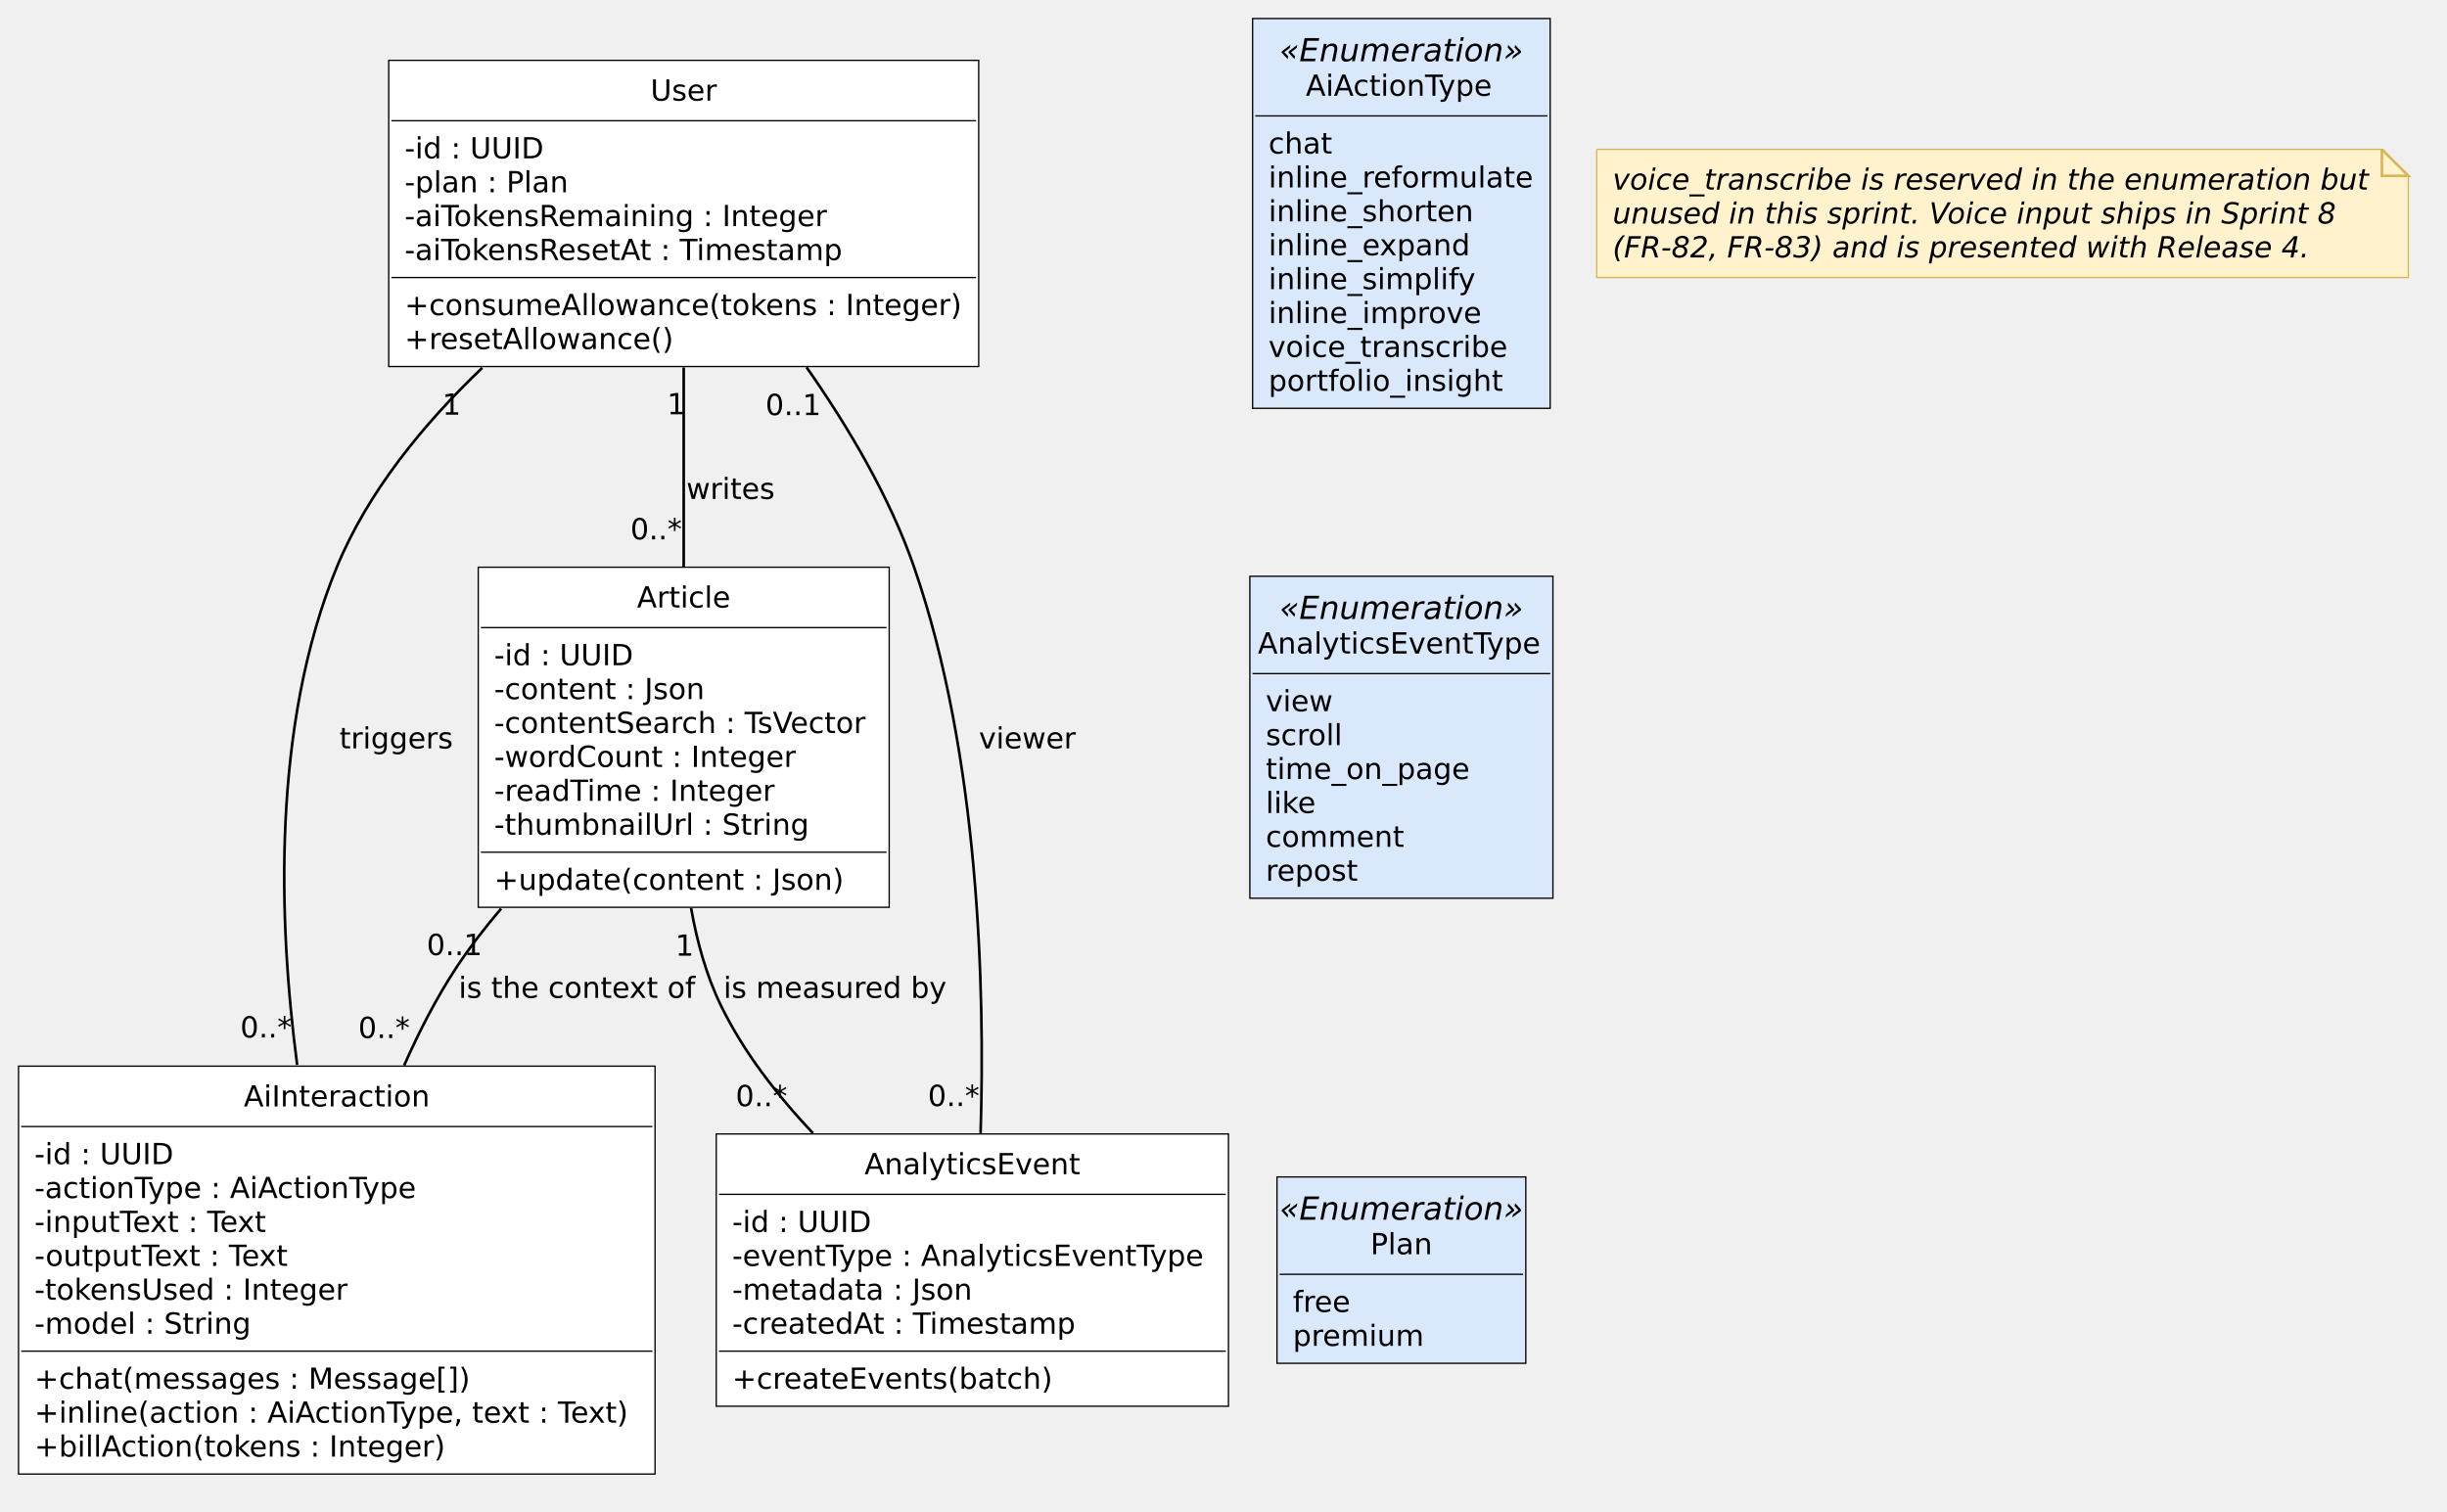
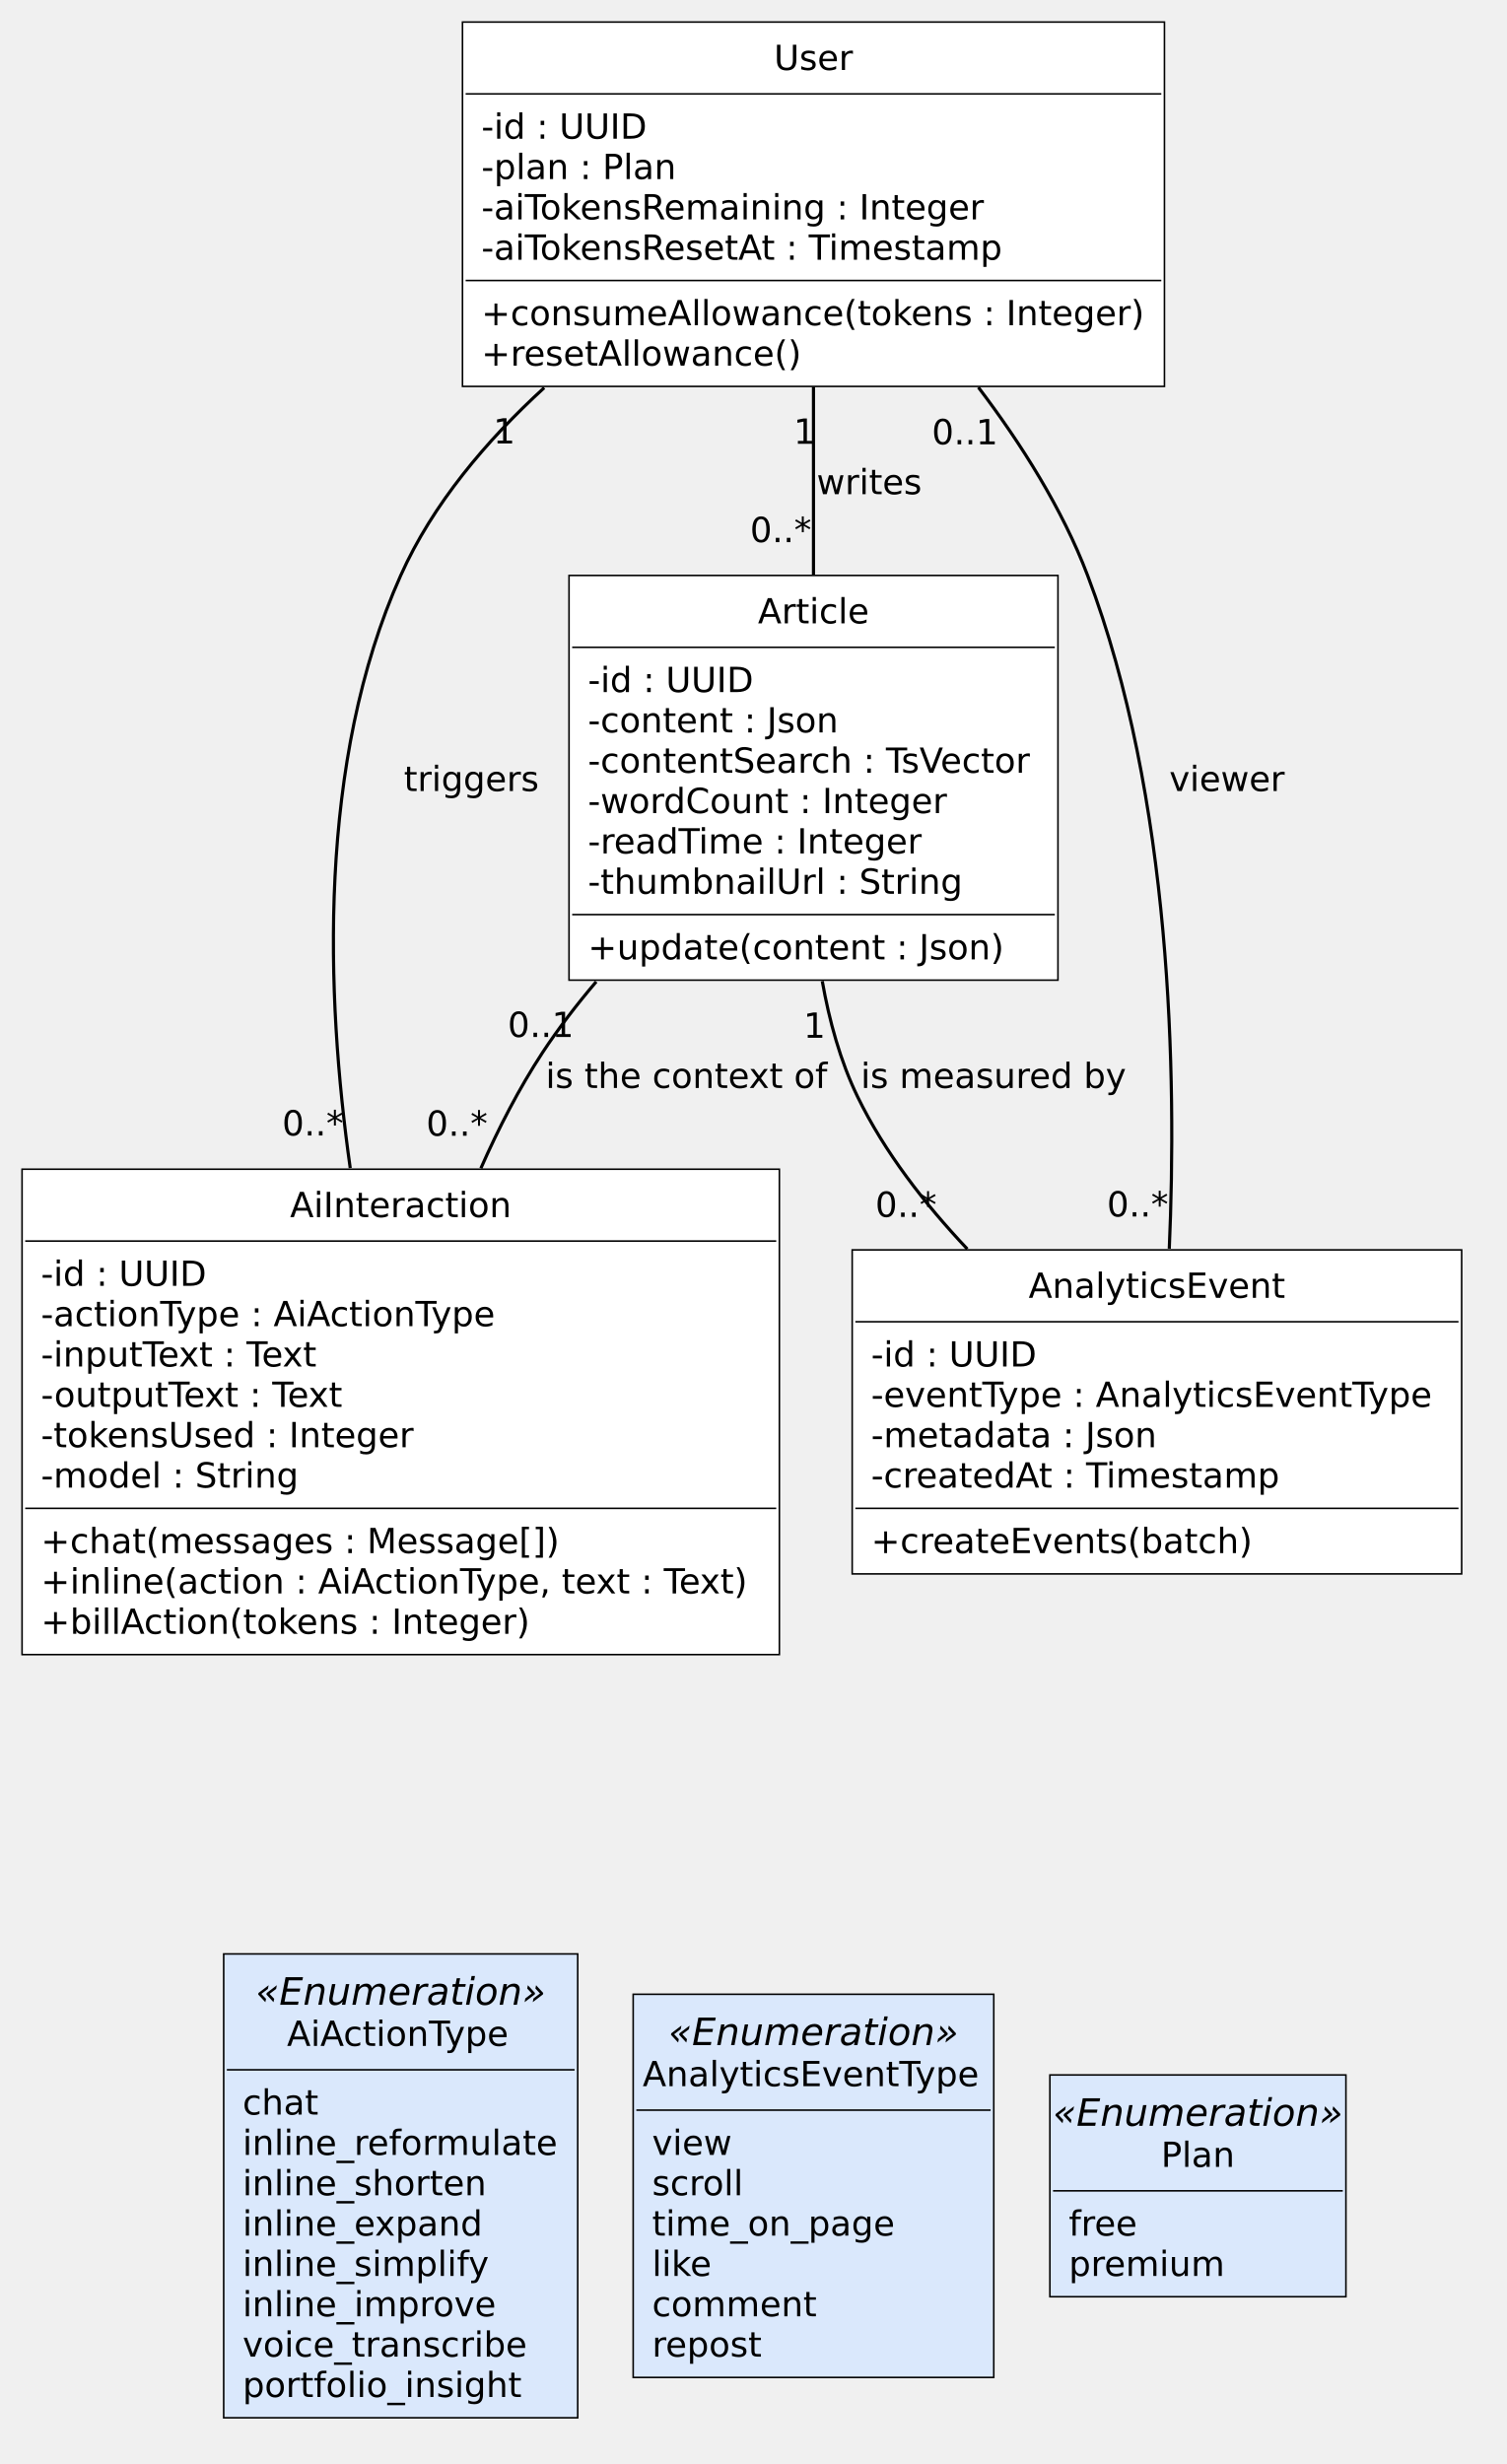
- <svg xmlns="http://www.w3.org/2000/svg" contentStyleType="text/css" data-diagram-type="CLASS" height="571px" preserveAspectRatio="none" style="width:924px;height:571px;background:#FFFFFF;" version="1.1" viewBox="0 0 924 571" width="924px" zoomAndPan="magnify">
+ <svg xmlns="http://www.w3.org/2000/svg" contentStyleType="text/css" data-diagram-type="CLASS" height="782px" preserveAspectRatio="none" style="width:478px;height:782px;background:#FFFFFF;" version="1.1" viewBox="0 0 478 782" width="478px" zoomAndPan="magnify">
  <defs />
  <g>
    <g class="entity" data-qualified-name="User" data-source-line="8" id="ent0001">
-       <rect fill="#FFFFFF" height="115.633" style="stroke:#000000;stroke-width:0.5;" width="222.778" x="146.78" y="22.79" />
-       <text fill="#000000" font-family="DejaVu Sans" font-size="11" lengthAdjust="spacing" textLength="25.072" x="245.633" y="38">User</text>
-       <line style="stroke:#000000;stroke-width:0.5;" x1="147.78" x2="368.558" y1="45.595" y2="45.595" />
-       <text fill="#000000" font-family="DejaVu Sans" font-size="11" lengthAdjust="spacing" textLength="52.524" x="152.78" y="59.805">-id : UUID</text>
-       <text fill="#000000" font-family="DejaVu Sans" font-size="11" lengthAdjust="spacing" textLength="61.821" x="152.78" y="72.61">-plan : Plan</text>
-       <text fill="#000000" font-family="DejaVu Sans" font-size="11" lengthAdjust="spacing" textLength="162.228" x="152.78" y="85.415">-aiTokensRemaining : Integer</text>
-       <text fill="#000000" font-family="DejaVu Sans" font-size="11" lengthAdjust="spacing" textLength="168.556" x="152.78" y="98.219">-aiTokensResetAt : Timestamp</text>
-       <line style="stroke:#000000;stroke-width:0.5;" x1="147.78" x2="368.558" y1="104.813" y2="104.813" />
-       <text fill="#000000" font-family="DejaVu Sans" font-size="11" lengthAdjust="spacing" textLength="210.778" x="152.78" y="119.024">+consumeAllowance(tokens : Integer)</text>
-       <text fill="#000000" font-family="DejaVu Sans" font-size="11" lengthAdjust="spacing" textLength="101.793" x="152.78" y="131.829">+resetAllowance()</text>
+       <rect fill="#FFFFFF" height="115.633" style="stroke:#000000;stroke-width:0.5;" width="222.778" x="146.78" y="7" />
+       <text fill="#000000" font-family="DejaVu Sans" font-size="11" lengthAdjust="spacing" textLength="25.072" x="245.633" y="22.21">User</text>
+       <line style="stroke:#000000;stroke-width:0.5;" x1="147.78" x2="368.558" y1="29.805" y2="29.805" />
+       <text fill="#000000" font-family="DejaVu Sans" font-size="11" lengthAdjust="spacing" textLength="52.524" x="152.78" y="44.015">-id : UUID</text>
+       <text fill="#000000" font-family="DejaVu Sans" font-size="11" lengthAdjust="spacing" textLength="61.821" x="152.78" y="56.82">-plan : Plan</text>
+       <text fill="#000000" font-family="DejaVu Sans" font-size="11" lengthAdjust="spacing" textLength="162.228" x="152.78" y="69.624">-aiTokensRemaining : Integer</text>
+       <text fill="#000000" font-family="DejaVu Sans" font-size="11" lengthAdjust="spacing" textLength="168.556" x="152.78" y="82.429">-aiTokensResetAt : Timestamp</text>
+       <line style="stroke:#000000;stroke-width:0.5;" x1="147.78" x2="368.558" y1="89.023" y2="89.023" />
+       <text fill="#000000" font-family="DejaVu Sans" font-size="11" lengthAdjust="spacing" textLength="210.778" x="152.78" y="103.234">+consumeAllowance(tokens : Integer)</text>
+       <text fill="#000000" font-family="DejaVu Sans" font-size="11" lengthAdjust="spacing" textLength="101.793" x="152.78" y="116.039">+resetAllowance()</text>
    </g>
    <g class="entity" data-qualified-name="Article" data-source-line="16" id="ent0002">
-       <rect fill="#FFFFFF" height="128.438" style="stroke:#000000;stroke-width:0.5;" width="155.172" x="180.59" y="214.22" />
-       <text fill="#000000" font-family="DejaVu Sans" font-size="11" lengthAdjust="spacing" textLength="35.288" x="240.532" y="229.43">Article</text>
-       <line style="stroke:#000000;stroke-width:0.5;" x1="181.59" x2="334.762" y1="237.025" y2="237.025" />
-       <text fill="#000000" font-family="DejaVu Sans" font-size="11" lengthAdjust="spacing" textLength="52.524" x="186.59" y="251.235">-id : UUID</text>
-       <text fill="#000000" font-family="DejaVu Sans" font-size="11" lengthAdjust="spacing" textLength="79.46" x="186.59" y="264.04">-content : Json</text>
-       <text fill="#000000" font-family="DejaVu Sans" font-size="11" lengthAdjust="spacing" textLength="143.172" x="186.59" y="276.844">-contentSearch : TsVector</text>
-       <text fill="#000000" font-family="DejaVu Sans" font-size="11" lengthAdjust="spacing" textLength="114.136" x="186.59" y="289.649">-wordCount : Integer</text>
-       <text fill="#000000" font-family="DejaVu Sans" font-size="11" lengthAdjust="spacing" textLength="106.509" x="186.59" y="302.454">-readTime : Integer</text>
-       <text fill="#000000" font-family="DejaVu Sans" font-size="11" lengthAdjust="spacing" textLength="118.905" x="186.59" y="315.259">-thumbnailUrl : String</text>
-       <line style="stroke:#000000;stroke-width:0.5;" x1="181.59" x2="334.762" y1="321.853" y2="321.853" />
-       <text fill="#000000" font-family="DejaVu Sans" font-size="11" lengthAdjust="spacing" textLength="132.048" x="186.59" y="336.063">+update(content : Json)</text>
+       <rect fill="#FFFFFF" height="128.438" style="stroke:#000000;stroke-width:0.5;" width="155.172" x="180.59" y="182.63" />
+       <text fill="#000000" font-family="DejaVu Sans" font-size="11" lengthAdjust="spacing" textLength="35.288" x="240.532" y="197.84">Article</text>
+       <line style="stroke:#000000;stroke-width:0.5;" x1="181.59" x2="334.762" y1="205.435" y2="205.435" />
+       <text fill="#000000" font-family="DejaVu Sans" font-size="11" lengthAdjust="spacing" textLength="52.524" x="186.59" y="219.645">-id : UUID</text>
+       <text fill="#000000" font-family="DejaVu Sans" font-size="11" lengthAdjust="spacing" textLength="79.46" x="186.59" y="232.45">-content : Json</text>
+       <text fill="#000000" font-family="DejaVu Sans" font-size="11" lengthAdjust="spacing" textLength="143.172" x="186.59" y="245.255">-contentSearch : TsVector</text>
+       <text fill="#000000" font-family="DejaVu Sans" font-size="11" lengthAdjust="spacing" textLength="114.136" x="186.59" y="258.059">-wordCount : Integer</text>
+       <text fill="#000000" font-family="DejaVu Sans" font-size="11" lengthAdjust="spacing" textLength="106.509" x="186.59" y="270.864">-readTime : Integer</text>
+       <text fill="#000000" font-family="DejaVu Sans" font-size="11" lengthAdjust="spacing" textLength="118.905" x="186.59" y="283.669">-thumbnailUrl : String</text>
+       <line style="stroke:#000000;stroke-width:0.5;" x1="181.59" x2="334.762" y1="290.263" y2="290.263" />
+       <text fill="#000000" font-family="DejaVu Sans" font-size="11" lengthAdjust="spacing" textLength="132.048" x="186.59" y="304.473">+update(content : Json)</text>
    </g>
    <g class="entity" data-qualified-name="AiInteraction" data-source-line="25" id="ent0003">
-       <rect fill="#FFFFFF" height="154.047" style="stroke:#000000;stroke-width:0.5;" width="240.347" x="7" y="402.65" />
-       <text fill="#000000" font-family="DejaVu Sans" font-size="11" lengthAdjust="spacing" textLength="70.259" x="92.044" y="417.86">AiInteraction</text>
-       <line style="stroke:#000000;stroke-width:0.5;" x1="8" x2="246.347" y1="425.455" y2="425.455" />
-       <text fill="#000000" font-family="DejaVu Sans" font-size="11" lengthAdjust="spacing" textLength="52.524" x="13" y="439.665">-id : UUID</text>
-       <text fill="#000000" font-family="DejaVu Sans" font-size="11" lengthAdjust="spacing" textLength="147.71" x="13" y="452.47">-actionType : AiActionType</text>
-       <text fill="#000000" font-family="DejaVu Sans" font-size="11" lengthAdjust="spacing" textLength="91.582" x="13" y="465.274">-inputText : Text</text>
-       <text fill="#000000" font-family="DejaVu Sans" font-size="11" lengthAdjust="spacing" textLength="99.569" x="13" y="478.079">-outputText : Text</text>
-       <text fill="#000000" font-family="DejaVu Sans" font-size="11" lengthAdjust="spacing" textLength="118.653" x="13" y="490.884">-tokensUsed : Integer</text>
-       <text fill="#000000" font-family="DejaVu Sans" font-size="11" lengthAdjust="spacing" textLength="81.748" x="13" y="503.689">-model : String</text>
-       <line style="stroke:#000000;stroke-width:0.5;" x1="8" x2="246.347" y1="510.283" y2="510.283" />
-       <text fill="#000000" font-family="DejaVu Sans" font-size="11" lengthAdjust="spacing" textLength="164.533" x="13" y="524.493">+chat(messages : Message[])</text>
-       <text fill="#000000" font-family="DejaVu Sans" font-size="11" lengthAdjust="spacing" textLength="228.347" x="13" y="537.298">+inline(action : AiActionType, text : Text)</text>
-       <text fill="#000000" font-family="DejaVu Sans" font-size="11" lengthAdjust="spacing" textLength="155.746" x="13" y="550.103">+billAction(tokens : Integer)</text>
+       <rect fill="#FFFFFF" height="154.047" style="stroke:#000000;stroke-width:0.5;" width="240.347" x="7" y="371.07" />
+       <text fill="#000000" font-family="DejaVu Sans" font-size="11" lengthAdjust="spacing" textLength="70.259" x="92.044" y="386.28">AiInteraction</text>
+       <line style="stroke:#000000;stroke-width:0.5;" x1="8" x2="246.347" y1="393.875" y2="393.875" />
+       <text fill="#000000" font-family="DejaVu Sans" font-size="11" lengthAdjust="spacing" textLength="52.524" x="13" y="408.085">-id : UUID</text>
+       <text fill="#000000" font-family="DejaVu Sans" font-size="11" lengthAdjust="spacing" textLength="147.71" x="13" y="420.89">-actionType : AiActionType</text>
+       <text fill="#000000" font-family="DejaVu Sans" font-size="11" lengthAdjust="spacing" textLength="91.582" x="13" y="433.695">-inputText : Text</text>
+       <text fill="#000000" font-family="DejaVu Sans" font-size="11" lengthAdjust="spacing" textLength="99.569" x="13" y="446.499">-outputText : Text</text>
+       <text fill="#000000" font-family="DejaVu Sans" font-size="11" lengthAdjust="spacing" textLength="118.653" x="13" y="459.304">-tokensUsed : Integer</text>
+       <text fill="#000000" font-family="DejaVu Sans" font-size="11" lengthAdjust="spacing" textLength="81.748" x="13" y="472.109">-model : String</text>
+       <line style="stroke:#000000;stroke-width:0.5;" x1="8" x2="246.347" y1="478.703" y2="478.703" />
+       <text fill="#000000" font-family="DejaVu Sans" font-size="11" lengthAdjust="spacing" textLength="164.533" x="13" y="492.913">+chat(messages : Message[])</text>
+       <text fill="#000000" font-family="DejaVu Sans" font-size="11" lengthAdjust="spacing" textLength="228.347" x="13" y="505.718">+inline(action : AiActionType, text : Text)</text>
+       <text fill="#000000" font-family="DejaVu Sans" font-size="11" lengthAdjust="spacing" textLength="155.746" x="13" y="518.523">+billAction(tokens : Integer)</text>
    </g>
    <g class="entity" data-qualified-name="AnalyticsEvent" data-source-line="36" id="ent0004">
-       <rect fill="#FFFFFF" height="102.828" style="stroke:#000000;stroke-width:0.5;" width="193.419" x="270.46" y="428.26" />
-       <text fill="#000000" font-family="DejaVu Sans" font-size="11" lengthAdjust="spacing" textLength="81.463" x="326.438" y="443.47">AnalyticsEvent</text>
-       <line style="stroke:#000000;stroke-width:0.5;" x1="271.46" x2="462.879" y1="451.065" y2="451.065" />
-       <text fill="#000000" font-family="DejaVu Sans" font-size="11" lengthAdjust="spacing" textLength="52.524" x="276.46" y="465.275">-id : UUID</text>
-       <text fill="#000000" font-family="DejaVu Sans" font-size="11" lengthAdjust="spacing" textLength="181.419" x="276.46" y="478.08">-eventType : AnalyticsEventType</text>
-       <text fill="#000000" font-family="DejaVu Sans" font-size="11" lengthAdjust="spacing" textLength="90.659" x="276.46" y="490.885">-metadata : Json</text>
-       <text fill="#000000" font-family="DejaVu Sans" font-size="11" lengthAdjust="spacing" textLength="130.389" x="276.46" y="503.689">-createdAt : Timestamp</text>
-       <line style="stroke:#000000;stroke-width:0.5;" x1="271.46" x2="462.879" y1="510.283" y2="510.283" />
-       <text fill="#000000" font-family="DejaVu Sans" font-size="11" lengthAdjust="spacing" textLength="121.258" x="276.46" y="524.494">+createEvents(batch)</text>
+       <rect fill="#FFFFFF" height="102.828" style="stroke:#000000;stroke-width:0.5;" width="193.419" x="270.46" y="396.68" />
+       <text fill="#000000" font-family="DejaVu Sans" font-size="11" lengthAdjust="spacing" textLength="81.463" x="326.438" y="411.89">AnalyticsEvent</text>
+       <line style="stroke:#000000;stroke-width:0.5;" x1="271.46" x2="462.879" y1="419.485" y2="419.485" />
+       <text fill="#000000" font-family="DejaVu Sans" font-size="11" lengthAdjust="spacing" textLength="52.524" x="276.46" y="433.695">-id : UUID</text>
+       <text fill="#000000" font-family="DejaVu Sans" font-size="11" lengthAdjust="spacing" textLength="181.419" x="276.46" y="446.5">-eventType : AnalyticsEventType</text>
+       <text fill="#000000" font-family="DejaVu Sans" font-size="11" lengthAdjust="spacing" textLength="90.659" x="276.46" y="459.305">-metadata : Json</text>
+       <text fill="#000000" font-family="DejaVu Sans" font-size="11" lengthAdjust="spacing" textLength="130.389" x="276.46" y="472.109">-createdAt : Timestamp</text>
+       <line style="stroke:#000000;stroke-width:0.5;" x1="271.46" x2="462.879" y1="478.703" y2="478.703" />
+       <text fill="#000000" font-family="DejaVu Sans" font-size="11" lengthAdjust="spacing" textLength="121.258" x="276.46" y="492.914">+createEvents(batch)</text>
    </g>
    <g class="entity" data-qualified-name="AiActionType" data-source-line="44" id="ent0005">
-       <rect fill="#DAE8FC" height="147.211" style="stroke:#000000;stroke-width:0.5;" width="112.359" x="472.99" y="7" />
-       <text fill="#000000" font-family="DejaVu Sans" font-size="12" font-style="italic" lengthAdjust="spacing" textLength="91.951" x="483.194" y="23.139">«Enumeration»</text>
-       <text fill="#000000" font-family="DejaVu Sans" font-size="11" lengthAdjust="spacing" textLength="72.204" x="493.068" y="36.179">AiActionType</text>
-       <line style="stroke:#000000;stroke-width:0.5;" x1="473.99" x2="584.349" y1="43.773" y2="43.773" />
-       <text fill="#000000" font-family="DejaVu Sans" font-size="11" lengthAdjust="spacing" textLength="24.073" x="478.99" y="57.984">chat</text>
-       <text fill="#000000" font-family="DejaVu Sans" font-size="11" lengthAdjust="spacing" textLength="100.359" x="478.99" y="70.789">inline_reformulate</text>
-       <text fill="#000000" font-family="DejaVu Sans" font-size="11" lengthAdjust="spacing" textLength="77.387" x="478.99" y="83.593">inline_shorten</text>
-       <text fill="#000000" font-family="DejaVu Sans" font-size="11" lengthAdjust="spacing" textLength="76.334" x="478.99" y="96.398">inline_expand</text>
-       <text fill="#000000" font-family="DejaVu Sans" font-size="11" lengthAdjust="spacing" textLength="78.359" x="478.99" y="109.203">inline_simplify</text>
-       <text fill="#000000" font-family="DejaVu Sans" font-size="11" lengthAdjust="spacing" textLength="80.663" x="478.99" y="122.007">inline_improve</text>
-       <text fill="#000000" font-family="DejaVu Sans" font-size="11" lengthAdjust="spacing" textLength="90.267" x="478.99" y="134.812">voice_transcribe</text>
-       <text fill="#000000" font-family="DejaVu Sans" font-size="11" lengthAdjust="spacing" textLength="88.575" x="478.99" y="147.617">portfolio_insight</text>
+       <rect fill="#DAE8FC" height="147.211" style="stroke:#000000;stroke-width:0.5;" width="112.359" x="70.99" y="620.12" />
+       <text fill="#000000" font-family="DejaVu Sans" font-size="12" font-style="italic" lengthAdjust="spacing" textLength="91.951" x="81.194" y="636.259">«Enumeration»</text>
+       <text fill="#000000" font-family="DejaVu Sans" font-size="11" lengthAdjust="spacing" textLength="72.204" x="91.068" y="649.299">AiActionType</text>
+       <line style="stroke:#000000;stroke-width:0.5;" x1="71.99" x2="182.349" y1="656.893" y2="656.893" />
+       <text fill="#000000" font-family="DejaVu Sans" font-size="11" lengthAdjust="spacing" textLength="24.073" x="76.99" y="671.104">chat</text>
+       <text fill="#000000" font-family="DejaVu Sans" font-size="11" lengthAdjust="spacing" textLength="100.359" x="76.99" y="683.909">inline_reformulate</text>
+       <text fill="#000000" font-family="DejaVu Sans" font-size="11" lengthAdjust="spacing" textLength="77.387" x="76.99" y="696.713">inline_shorten</text>
+       <text fill="#000000" font-family="DejaVu Sans" font-size="11" lengthAdjust="spacing" textLength="76.334" x="76.99" y="709.518">inline_expand</text>
+       <text fill="#000000" font-family="DejaVu Sans" font-size="11" lengthAdjust="spacing" textLength="78.359" x="76.99" y="722.323">inline_simplify</text>
+       <text fill="#000000" font-family="DejaVu Sans" font-size="11" lengthAdjust="spacing" textLength="80.663" x="76.99" y="735.127">inline_improve</text>
+       <text fill="#000000" font-family="DejaVu Sans" font-size="11" lengthAdjust="spacing" textLength="90.267" x="76.99" y="747.932">voice_transcribe</text>
+       <text fill="#000000" font-family="DejaVu Sans" font-size="11" lengthAdjust="spacing" textLength="88.575" x="76.99" y="760.737">portfolio_insight</text>
    </g>
    <g class="entity" data-qualified-name="AnalyticsEventType" data-source-line="54" id="ent0006">
-       <rect fill="#DAE8FC" height="121.602" style="stroke:#000000;stroke-width:0.5;" width="114.442" x="471.95" y="217.63" />
-       <text fill="#000000" font-family="DejaVu Sans" font-size="12" font-style="italic" lengthAdjust="spacing" textLength="91.951" x="483.196" y="233.769">«Enumeration»</text>
-       <text fill="#000000" font-family="DejaVu Sans" font-size="11" lengthAdjust="spacing" textLength="108.442" x="474.95" y="246.809">AnalyticsEventType</text>
-       <line style="stroke:#000000;stroke-width:0.5;" x1="472.95" x2="585.392" y1="254.403" y2="254.403" />
-       <text fill="#000000" font-family="DejaVu Sans" font-size="11" lengthAdjust="spacing" textLength="25.33" x="477.95" y="268.614">view</text>
-       <text fill="#000000" font-family="DejaVu Sans" font-size="11" lengthAdjust="spacing" textLength="29.144" x="477.95" y="281.419">scroll</text>
-       <text fill="#000000" font-family="DejaVu Sans" font-size="11" lengthAdjust="spacing" textLength="77.027" x="477.95" y="294.223">time_on_page</text>
-       <text fill="#000000" font-family="DejaVu Sans" font-size="11" lengthAdjust="spacing" textLength="19.25" x="477.95" y="307.028">like</text>
-       <text fill="#000000" font-family="DejaVu Sans" font-size="11" lengthAdjust="spacing" textLength="52.261" x="477.95" y="319.833">comment</text>
-       <text fill="#000000" font-family="DejaVu Sans" font-size="11" lengthAdjust="spacing" textLength="35.046" x="477.95" y="332.637">repost</text>
+       <rect fill="#DAE8FC" height="121.602" style="stroke:#000000;stroke-width:0.5;" width="114.442" x="200.95" y="632.92" />
+       <text fill="#000000" font-family="DejaVu Sans" font-size="12" font-style="italic" lengthAdjust="spacing" textLength="91.951" x="212.196" y="649.059">«Enumeration»</text>
+       <text fill="#000000" font-family="DejaVu Sans" font-size="11" lengthAdjust="spacing" textLength="108.442" x="203.95" y="662.099">AnalyticsEventType</text>
+       <line style="stroke:#000000;stroke-width:0.5;" x1="201.95" x2="314.392" y1="669.693" y2="669.693" />
+       <text fill="#000000" font-family="DejaVu Sans" font-size="11" lengthAdjust="spacing" textLength="25.33" x="206.95" y="683.904">view</text>
+       <text fill="#000000" font-family="DejaVu Sans" font-size="11" lengthAdjust="spacing" textLength="29.144" x="206.95" y="696.709">scroll</text>
+       <text fill="#000000" font-family="DejaVu Sans" font-size="11" lengthAdjust="spacing" textLength="77.027" x="206.95" y="709.513">time_on_page</text>
+       <text fill="#000000" font-family="DejaVu Sans" font-size="11" lengthAdjust="spacing" textLength="19.25" x="206.95" y="722.318">like</text>
+       <text fill="#000000" font-family="DejaVu Sans" font-size="11" lengthAdjust="spacing" textLength="52.261" x="206.95" y="735.123">comment</text>
+       <text fill="#000000" font-family="DejaVu Sans" font-size="11" lengthAdjust="spacing" textLength="35.046" x="206.95" y="747.927">repost</text>
    </g>
    <g class="entity" data-qualified-name="Plan" data-source-line="62" id="ent0007">
-       <rect fill="#DAE8FC" height="70.383" style="stroke:#000000;stroke-width:0.5;" width="93.951" x="482.2" y="444.49" />
-       <text fill="#000000" font-family="DejaVu Sans" font-size="12" font-style="italic" lengthAdjust="spacing" textLength="91.951" x="483.2" y="460.629">«Enumeration»</text>
-       <text fill="#000000" font-family="DejaVu Sans" font-size="11" lengthAdjust="spacing" textLength="23.402" x="517.475" y="473.669">Plan</text>
-       <line style="stroke:#000000;stroke-width:0.5;" x1="483.2" x2="575.151" y1="481.263" y2="481.263" />
-       <text fill="#000000" font-family="DejaVu Sans" font-size="11" lengthAdjust="spacing" textLength="21.93" x="488.2" y="495.474">free</text>
-       <text fill="#000000" font-family="DejaVu Sans" font-size="11" lengthAdjust="spacing" textLength="49.731" x="488.2" y="508.279">premium</text>
-     </g>
-     <g class="entity" data-qualified-name="N1" data-source-line="74" id="ent0013">
-       <path d="M602.93,56.4 L602.93,104.814 L909.409,104.814 L909.409,66.4 L899.409,56.4 L602.93,56.4" fill="#FFF2CC" style="stroke:#D6B656;stroke-width:0.5;" />
-       <path d="M899.409,56.4 L899.409,66.4 L909.409,66.4 L899.409,56.4" fill="#FFF2CC" style="stroke:#D6B656;stroke-width:1;" />
-       <text fill="#000000" font-family="DejaVu Sans" font-size="11" font-style="italic" lengthAdjust="spacing" textLength="285.479" x="608.93" y="71.61">voice_transcribe is reserved in the enumeration but</text>
-       <text fill="#000000" font-family="DejaVu Sans" font-size="11" font-style="italic" lengthAdjust="spacing" textLength="273.786" x="608.93" y="84.415">unused in this sprint. Voice input ships in Sprint 8</text>
-       <text fill="#000000" font-family="DejaVu Sans" font-size="11" font-style="italic" lengthAdjust="spacing" textLength="263.022" x="608.93" y="97.22">(FR-82, FR-83) and is presented with Release 4.</text>
+       <rect fill="#DAE8FC" height="70.383" style="stroke:#000000;stroke-width:0.5;" width="93.951" x="333.2" y="658.53" />
+       <text fill="#000000" font-family="DejaVu Sans" font-size="12" font-style="italic" lengthAdjust="spacing" textLength="91.951" x="334.2" y="674.669">«Enumeration»</text>
+       <text fill="#000000" font-family="DejaVu Sans" font-size="11" lengthAdjust="spacing" textLength="23.402" x="368.475" y="687.709">Plan</text>
+       <line style="stroke:#000000;stroke-width:0.5;" x1="334.2" x2="426.151" y1="695.303" y2="695.303" />
+       <text fill="#000000" font-family="DejaVu Sans" font-size="11" lengthAdjust="spacing" textLength="21.93" x="339.2" y="709.514">free</text>
+       <text fill="#000000" font-family="DejaVu Sans" font-size="11" lengthAdjust="spacing" textLength="49.731" x="339.2" y="722.319">premium</text>
    </g>
    <g class="link" data-entity-1="ent0001" data-entity-2="ent0002" data-link-type="association" data-source-line="67" id="lnk8">
-       <path codeLine="67" d="M258.17,138.78 C258.17,162.37 258.17,189.81 258.17,214.02" fill="none" id="User-Article" style="stroke:#000000;stroke-width:1;" />
-       <text fill="#000000" font-family="DejaVu Sans" font-size="11" lengthAdjust="spacing" textLength="33.387" x="259.17" y="188.43">writes</text>
-       <text fill="#000000" font-family="DejaVu Sans" font-size="11" lengthAdjust="spacing" textLength="6.998" x="251.881" y="156.457">1</text>
-       <text fill="#000000" font-family="DejaVu Sans" font-size="11" lengthAdjust="spacing" textLength="19.492" x="238.041" y="203.697">0..*</text>
+       <path codeLine="67" d="M258.17,122.78 C258.17,141.74 258.17,162.96 258.17,182.38" fill="none" id="User-Article" style="stroke:#000000;stroke-width:1;" />
+       <text fill="#000000" font-family="DejaVu Sans" font-size="11" lengthAdjust="spacing" textLength="33.387" x="259.17" y="156.84">writes</text>
+       <text fill="#000000" font-family="DejaVu Sans" font-size="11" lengthAdjust="spacing" textLength="6.998" x="251.865" y="140.835">1</text>
+       <text fill="#000000" font-family="DejaVu Sans" font-size="11" lengthAdjust="spacing" textLength="19.492" x="238.041" y="172.051">0..*</text>
    </g>
    <g class="link" data-entity-1="ent0001" data-entity-2="ent0003" data-link-type="association" data-source-line="68" id="lnk9">
-       <path codeLine="68" d="M182.11,138.91 C160.12,159.91 138.91,185.63 127.17,214.22 C102.67,273.89 105.06,347.72 112.21,402.19" fill="none" id="User-AiInteraction" style="stroke:#000000;stroke-width:1;" />
-       <text fill="#000000" font-family="DejaVu Sans" font-size="11" lengthAdjust="spacing" textLength="42.877" x="128.17" y="282.64">triggers</text>
-       <text fill="#000000" font-family="DejaVu Sans" font-size="11" lengthAdjust="spacing" textLength="6.998" x="167.026" y="156.602">1</text>
-       <text fill="#000000" font-family="DejaVu Sans" font-size="11" lengthAdjust="spacing" textLength="19.492" x="90.713" y="391.833">0..*</text>
+       <path codeLine="68" d="M172.71,123.06 C154.3,139.9 137.33,159.97 127.17,182.63 C100.7,241.71 103.39,315.94 111.15,370.71" fill="none" id="User-AiInteraction" style="stroke:#000000;stroke-width:1;" />
+       <text fill="#000000" font-family="DejaVu Sans" font-size="11" lengthAdjust="spacing" textLength="42.877" x="128.17" y="251.06">triggers</text>
+       <text fill="#000000" font-family="DejaVu Sans" font-size="11" lengthAdjust="spacing" textLength="6.998" x="156.54" y="140.745">1</text>
+       <text fill="#000000" font-family="DejaVu Sans" font-size="11" lengthAdjust="spacing" textLength="19.492" x="89.543" y="360.363">0..*</text>
    </g>
    <g class="link" data-entity-1="ent0002" data-entity-2="ent0003" data-link-type="association" data-source-line="69" id="lnk10">
-       <path codeLine="69" d="M189.22,343.15 C183.04,350.41 177.23,357.97 172.17,365.65 C164.75,376.95 158.22,389.66 152.61,402.37" fill="none" id="Article-AiInteraction" style="stroke:#000000;stroke-width:1;" />
-       <text fill="#000000" font-family="DejaVu Sans" font-size="11" lengthAdjust="spacing" textLength="89.585" x="173.17" y="376.86">is the context of</text>
-       <text fill="#000000" font-family="DejaVu Sans" font-size="11" lengthAdjust="spacing" textLength="20.99" x="161.129" y="360.694">0..1</text>
-       <text fill="#000000" font-family="DejaVu Sans" font-size="11" lengthAdjust="spacing" textLength="19.492" x="135.279" y="392.031">0..*</text>
+       <path codeLine="69" d="M189.22,311.56 C183.04,318.82 177.23,326.39 172.17,334.07 C164.75,345.37 158.22,358.08 152.61,370.79" fill="none" id="Article-AiInteraction" style="stroke:#000000;stroke-width:1;" />
+       <text fill="#000000" font-family="DejaVu Sans" font-size="11" lengthAdjust="spacing" textLength="89.585" x="173.17" y="345.28">is the context of</text>
+       <text fill="#000000" font-family="DejaVu Sans" font-size="11" lengthAdjust="spacing" textLength="20.99" x="161.129" y="329.104">0..1</text>
+       <text fill="#000000" font-family="DejaVu Sans" font-size="11" lengthAdjust="spacing" textLength="19.492" x="135.279" y="360.451">0..*</text>
    </g>
    <g class="link" data-entity-1="ent0002" data-entity-2="ent0004" data-link-type="association" data-source-line="70" id="lnk11">
-       <path codeLine="70" d="M260.96,342.96 C263.18,355.55 266.69,368.35 272.17,379.65 C280.7,397.23 293.51,413.71 306.99,427.98" fill="none" id="Article-AnalyticsEvent" style="stroke:#000000;stroke-width:1;" />
-       <text fill="#000000" font-family="DejaVu Sans" font-size="11" lengthAdjust="spacing" textLength="84.471" x="273.17" y="376.86">is measured by</text>
-       <text fill="#000000" font-family="DejaVu Sans" font-size="11" lengthAdjust="spacing" textLength="6.998" x="254.991" y="360.928">1</text>
-       <text fill="#000000" font-family="DejaVu Sans" font-size="11" lengthAdjust="spacing" textLength="19.492" x="277.792" y="417.776">0..*</text>
+       <path codeLine="70" d="M260.96,311.38 C263.18,323.96 266.69,336.77 272.17,348.07 C280.7,365.65 293.51,382.12 306.99,396.4" fill="none" id="Article-AnalyticsEvent" style="stroke:#000000;stroke-width:1;" />
+       <text fill="#000000" font-family="DejaVu Sans" font-size="11" lengthAdjust="spacing" textLength="84.471" x="273.17" y="345.28">is measured by</text>
+       <text fill="#000000" font-family="DejaVu Sans" font-size="11" lengthAdjust="spacing" textLength="6.998" x="254.991" y="329.349">1</text>
+       <text fill="#000000" font-family="DejaVu Sans" font-size="11" lengthAdjust="spacing" textLength="19.492" x="277.792" y="386.196">0..*</text>
    </g>
    <g class="link" data-entity-1="ent0001" data-entity-2="ent0004" data-link-type="association" data-source-line="71" id="lnk12">
-       <path codeLine="71" d="M304.55,138.7 C320.16,160.97 335.94,187.54 345.17,214.22 C369.81,285.4 371.95,373.53 370.28,427.93" fill="none" id="User-AnalyticsEvent" style="stroke:#000000;stroke-width:1;" />
-       <text fill="#000000" font-family="DejaVu Sans" font-size="11" lengthAdjust="spacing" textLength="36.62" x="369.63" y="282.64">viewer</text>
-       <text fill="#000000" font-family="DejaVu Sans" font-size="11" lengthAdjust="spacing" textLength="20.99" x="289.044" y="156.771">0..1</text>
-       <text fill="#000000" font-family="DejaVu Sans" font-size="11" lengthAdjust="spacing" textLength="19.492" x="350.378" y="417.718">0..*</text>
+       <path codeLine="71" d="M310.51,122.93 C324.09,140.83 337.14,161.48 345.17,182.63 C371.95,253.16 373.48,341.67 371.09,396.3" fill="none" id="User-AnalyticsEvent" style="stroke:#000000;stroke-width:1;" />
+       <text fill="#000000" font-family="DejaVu Sans" font-size="11" lengthAdjust="spacing" textLength="36.62" x="371.09" y="251.06">viewer</text>
+       <text fill="#000000" font-family="DejaVu Sans" font-size="11" lengthAdjust="spacing" textLength="20.99" x="295.731" y="141.003">0..1</text>
+       <text fill="#000000" font-family="DejaVu Sans" font-size="11" lengthAdjust="spacing" textLength="19.492" x="351.307" y="386.081">0..*</text>
    </g>
  </g>
</svg>
